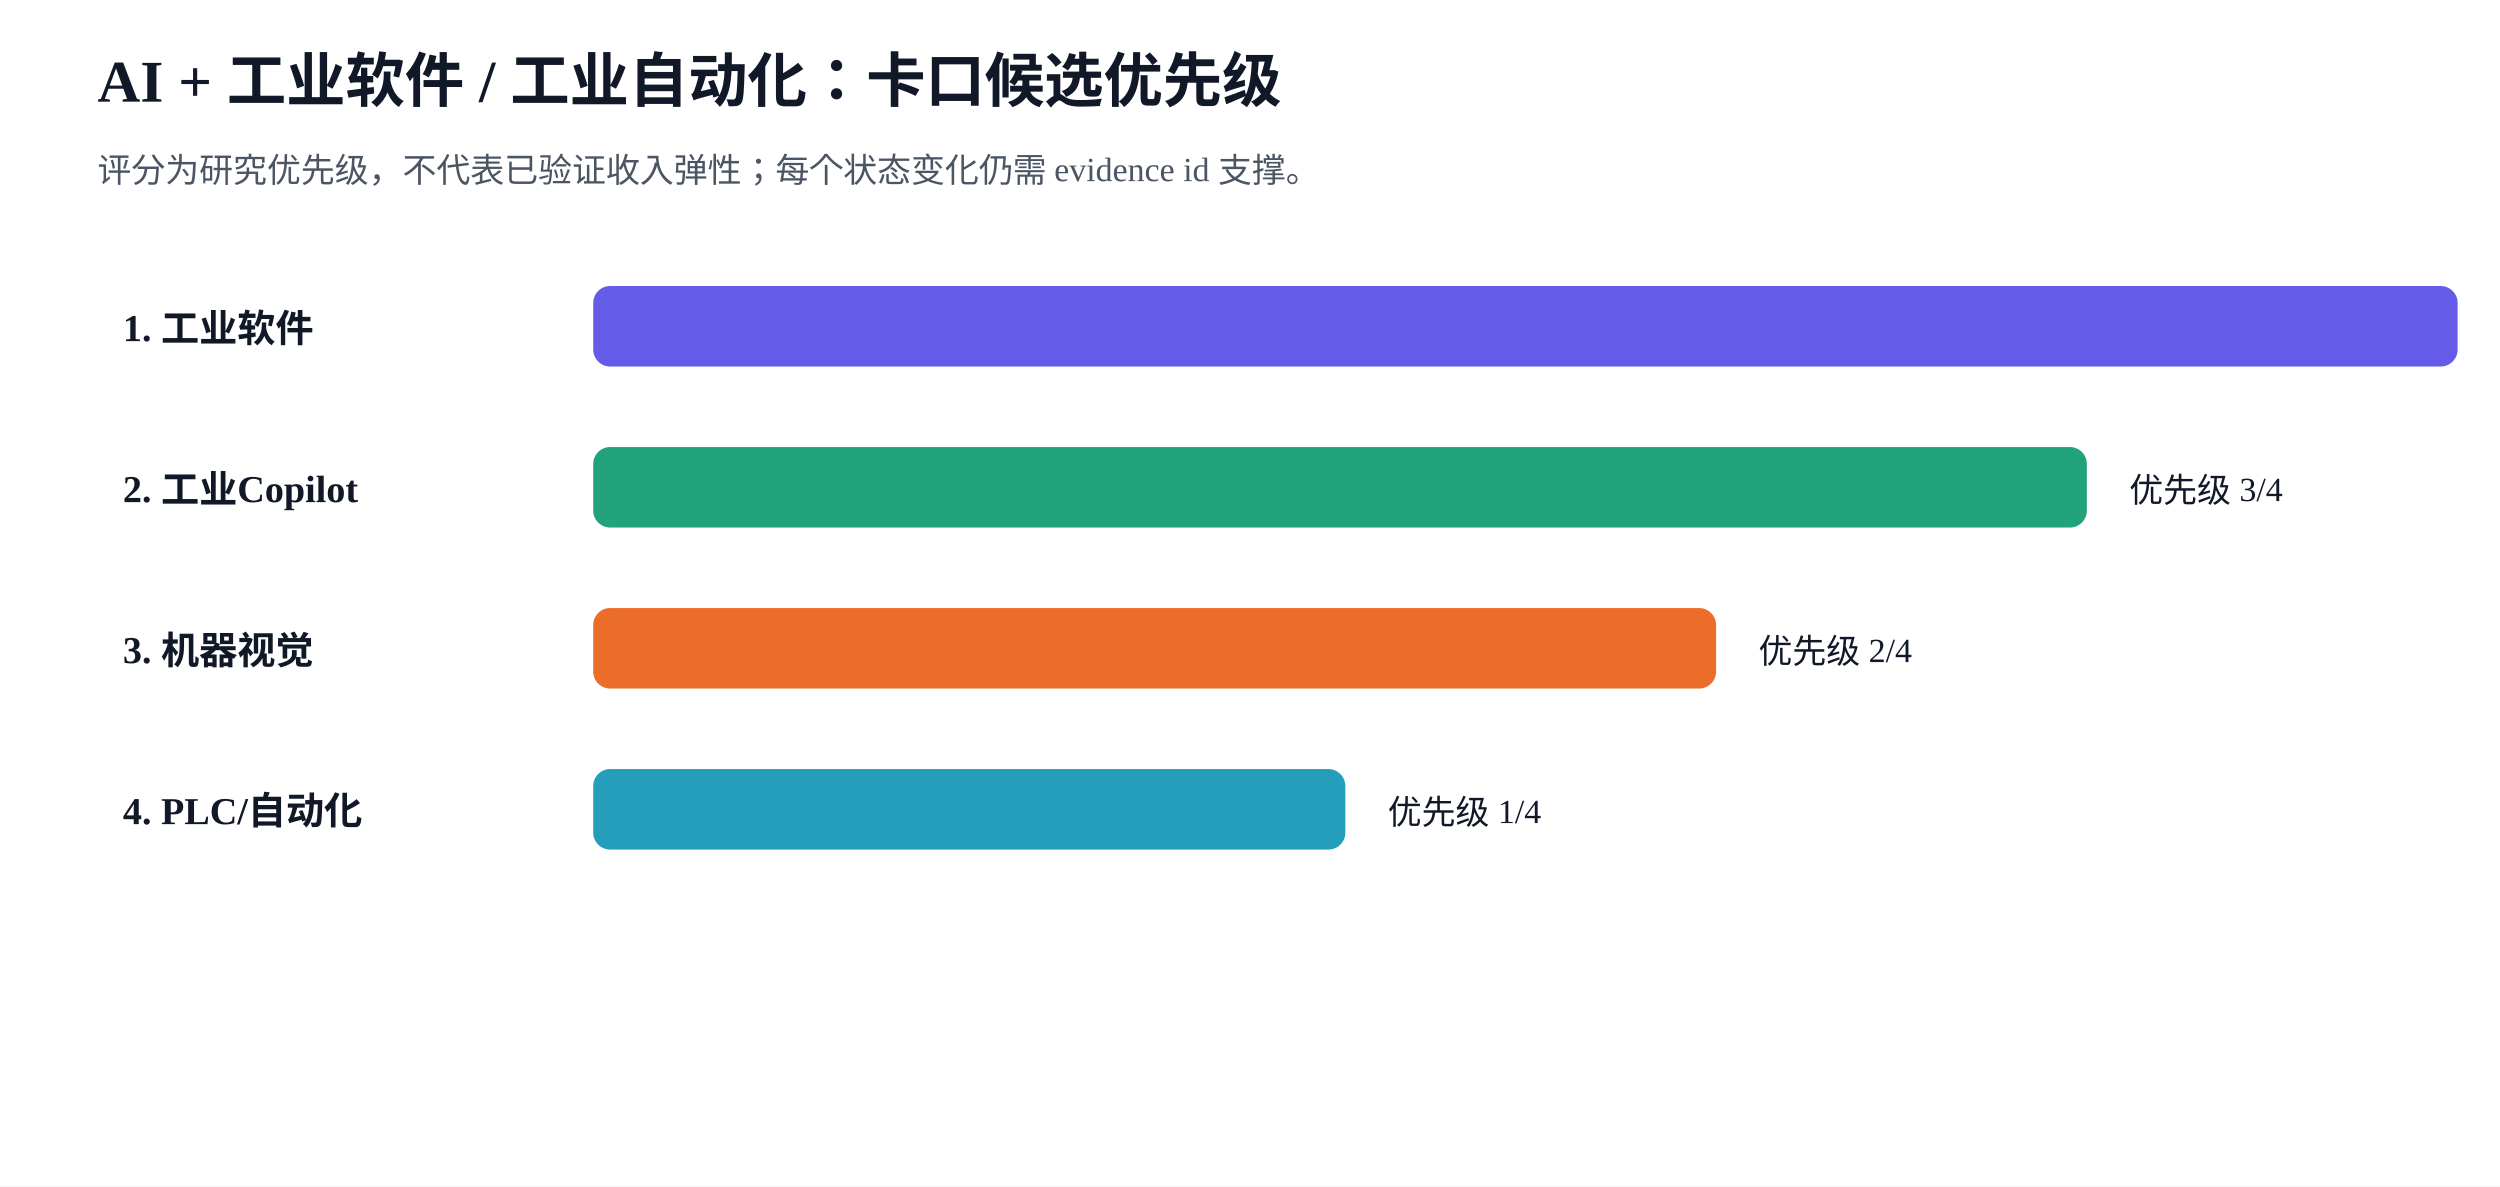
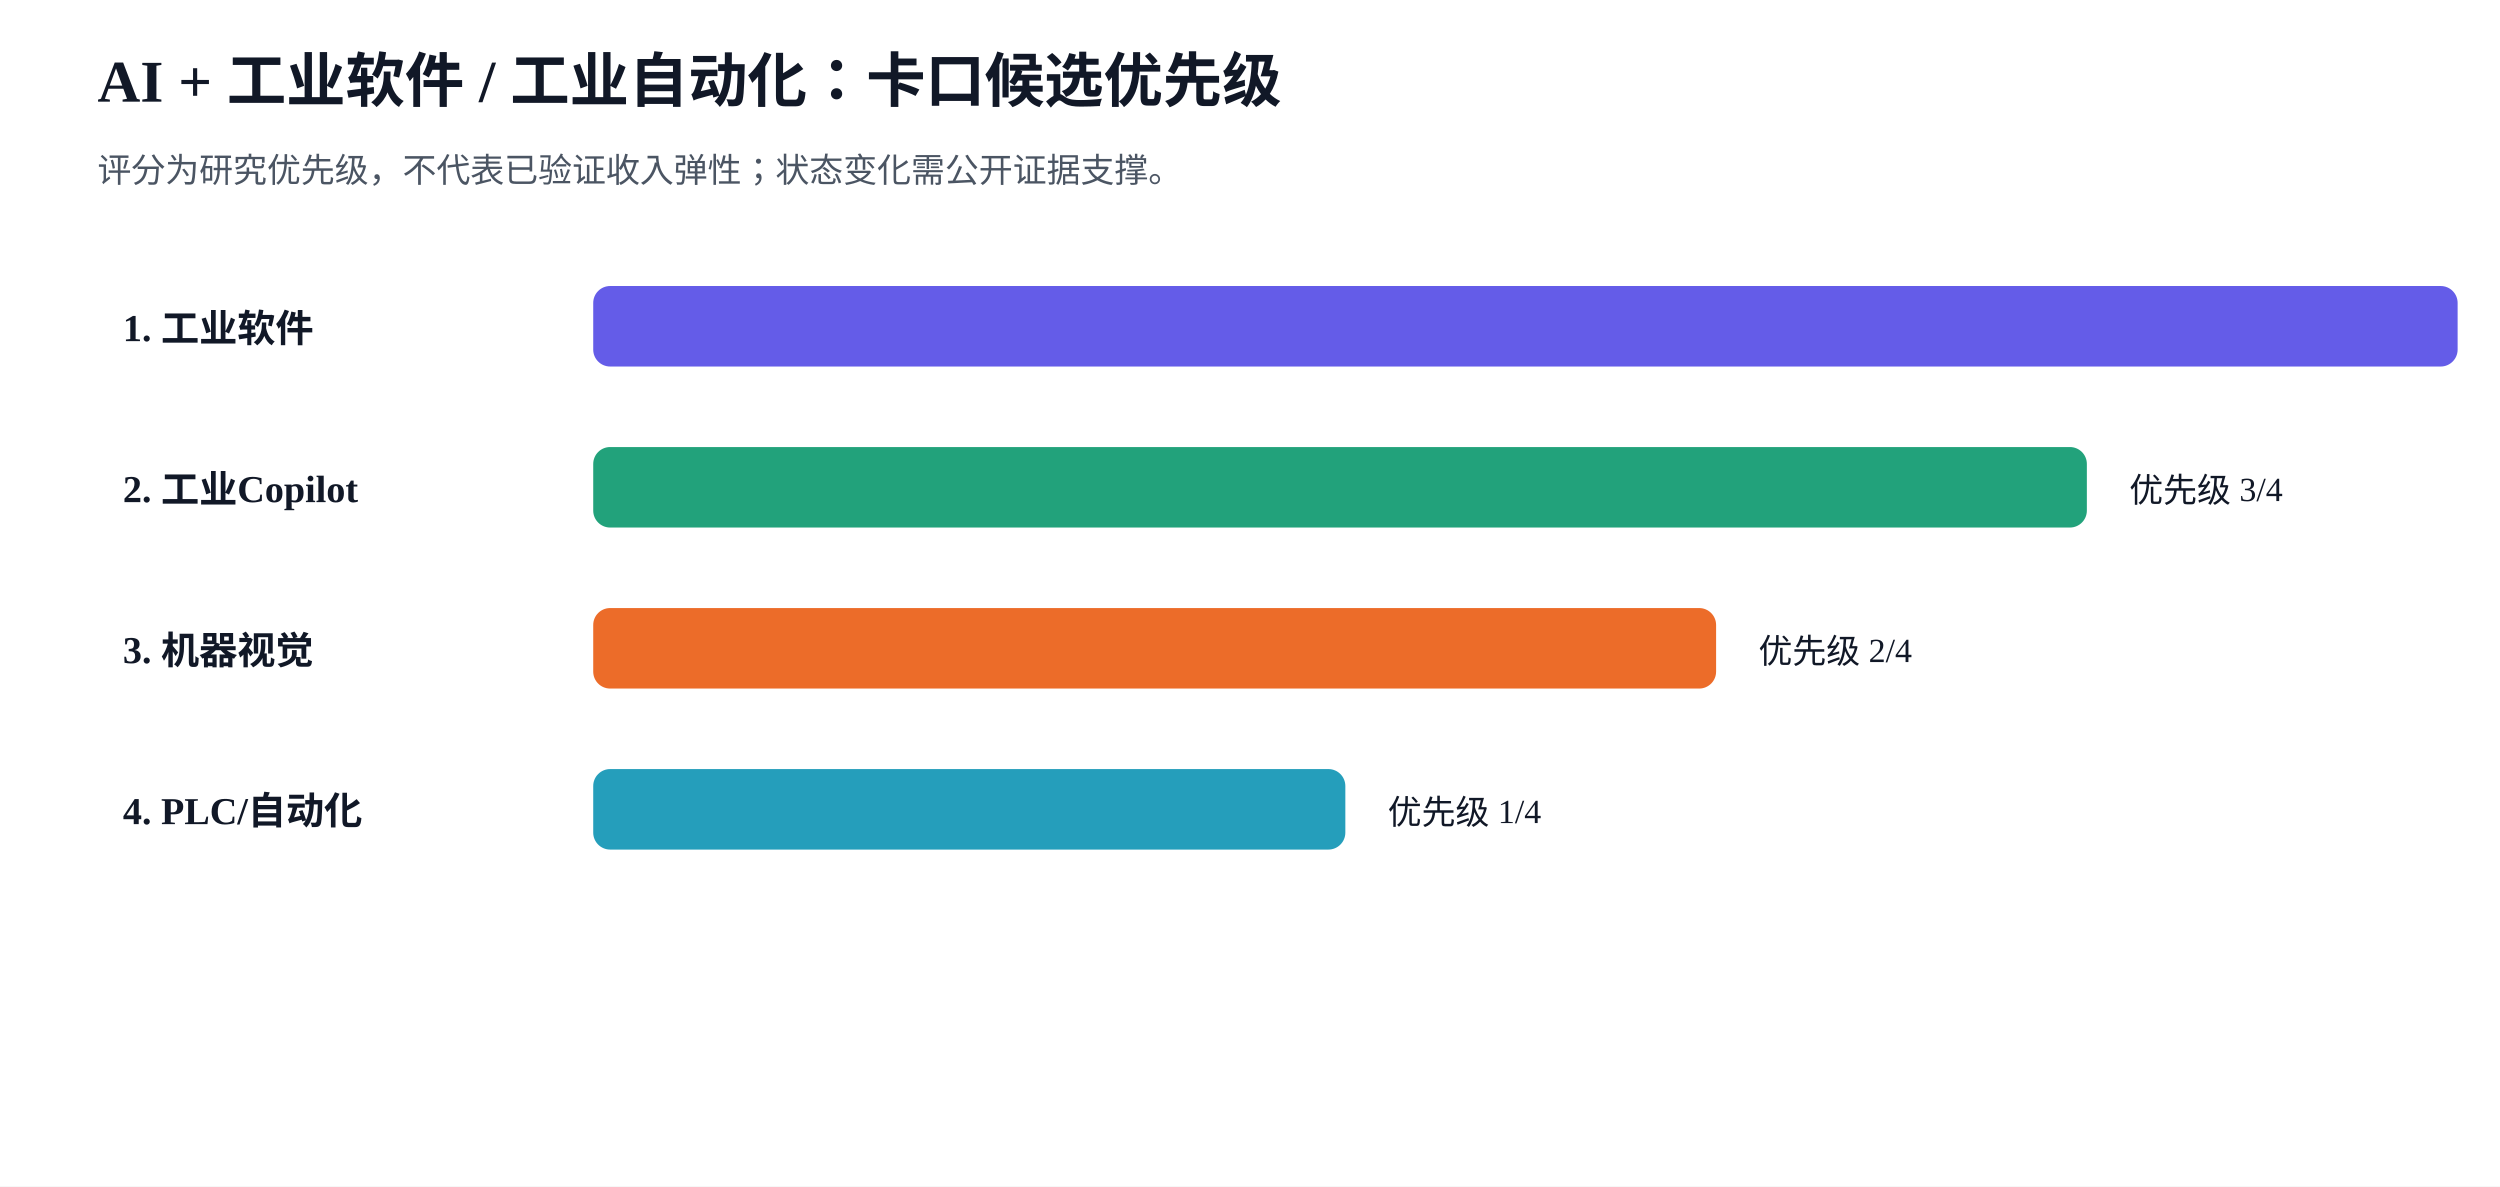
<svg xmlns="http://www.w3.org/2000/svg" width="1180" height="560" viewBox="0 0 1180 560">
  <rect width="100%" height="100%" fill="#ffffff" />
  <text x="46" y="48" font-size="28" font-weight="800" fill="#111827">AI + 工业软件 / 工业自动化：卡口候选优先级</text>
-   <text x="46" y="86" font-size="16" fill="#4b5563">评分为研究优先级，不代表已验证收入弹性；每个状态变化仍需 evidence id 支撑。</text>
+   <text x="46" y="86" font-size="16" fill="#4b5563">评分为研究优先级，不代表已验证收入弹性；状态变化需公开证据支撑。</text>
  <text x="58" y="161" font-size="18" font-weight="700" fill="#111827">1. 工业软件</text>
  <rect x="280" y="135" width="880.0" height="38" rx="8" fill="#4f46e5" opacity="0.88" />
  <text x="1180.0" y="161" font-size="16" fill="#111827">优先级 4/4</text>
  <text x="58" y="237" font-size="18" font-weight="700" fill="#111827">2. 工业Copilot</text>
  <rect x="280" y="211" width="705.0" height="38" rx="8" fill="#059669" opacity="0.88" />
  <text x="1005.0" y="237" font-size="16" fill="#111827">优先级 3/4</text>
  <text x="58" y="313" font-size="18" font-weight="700" fill="#111827">3. 机器视觉</text>
  <rect x="280" y="287" width="530.0" height="38" rx="8" fill="#ea580c" opacity="0.88" />
  <text x="830.0" y="313" font-size="16" fill="#111827">优先级 2/4</text>
  <text x="58" y="389" font-size="18" font-weight="700" fill="#111827">4. PLC/自动化</text>
  <rect x="280" y="363" width="355.0" height="38" rx="8" fill="#0891b2" opacity="0.88" />
  <text x="655.0" y="389" font-size="16" fill="#111827">优先级 1/4</text>
</svg>
